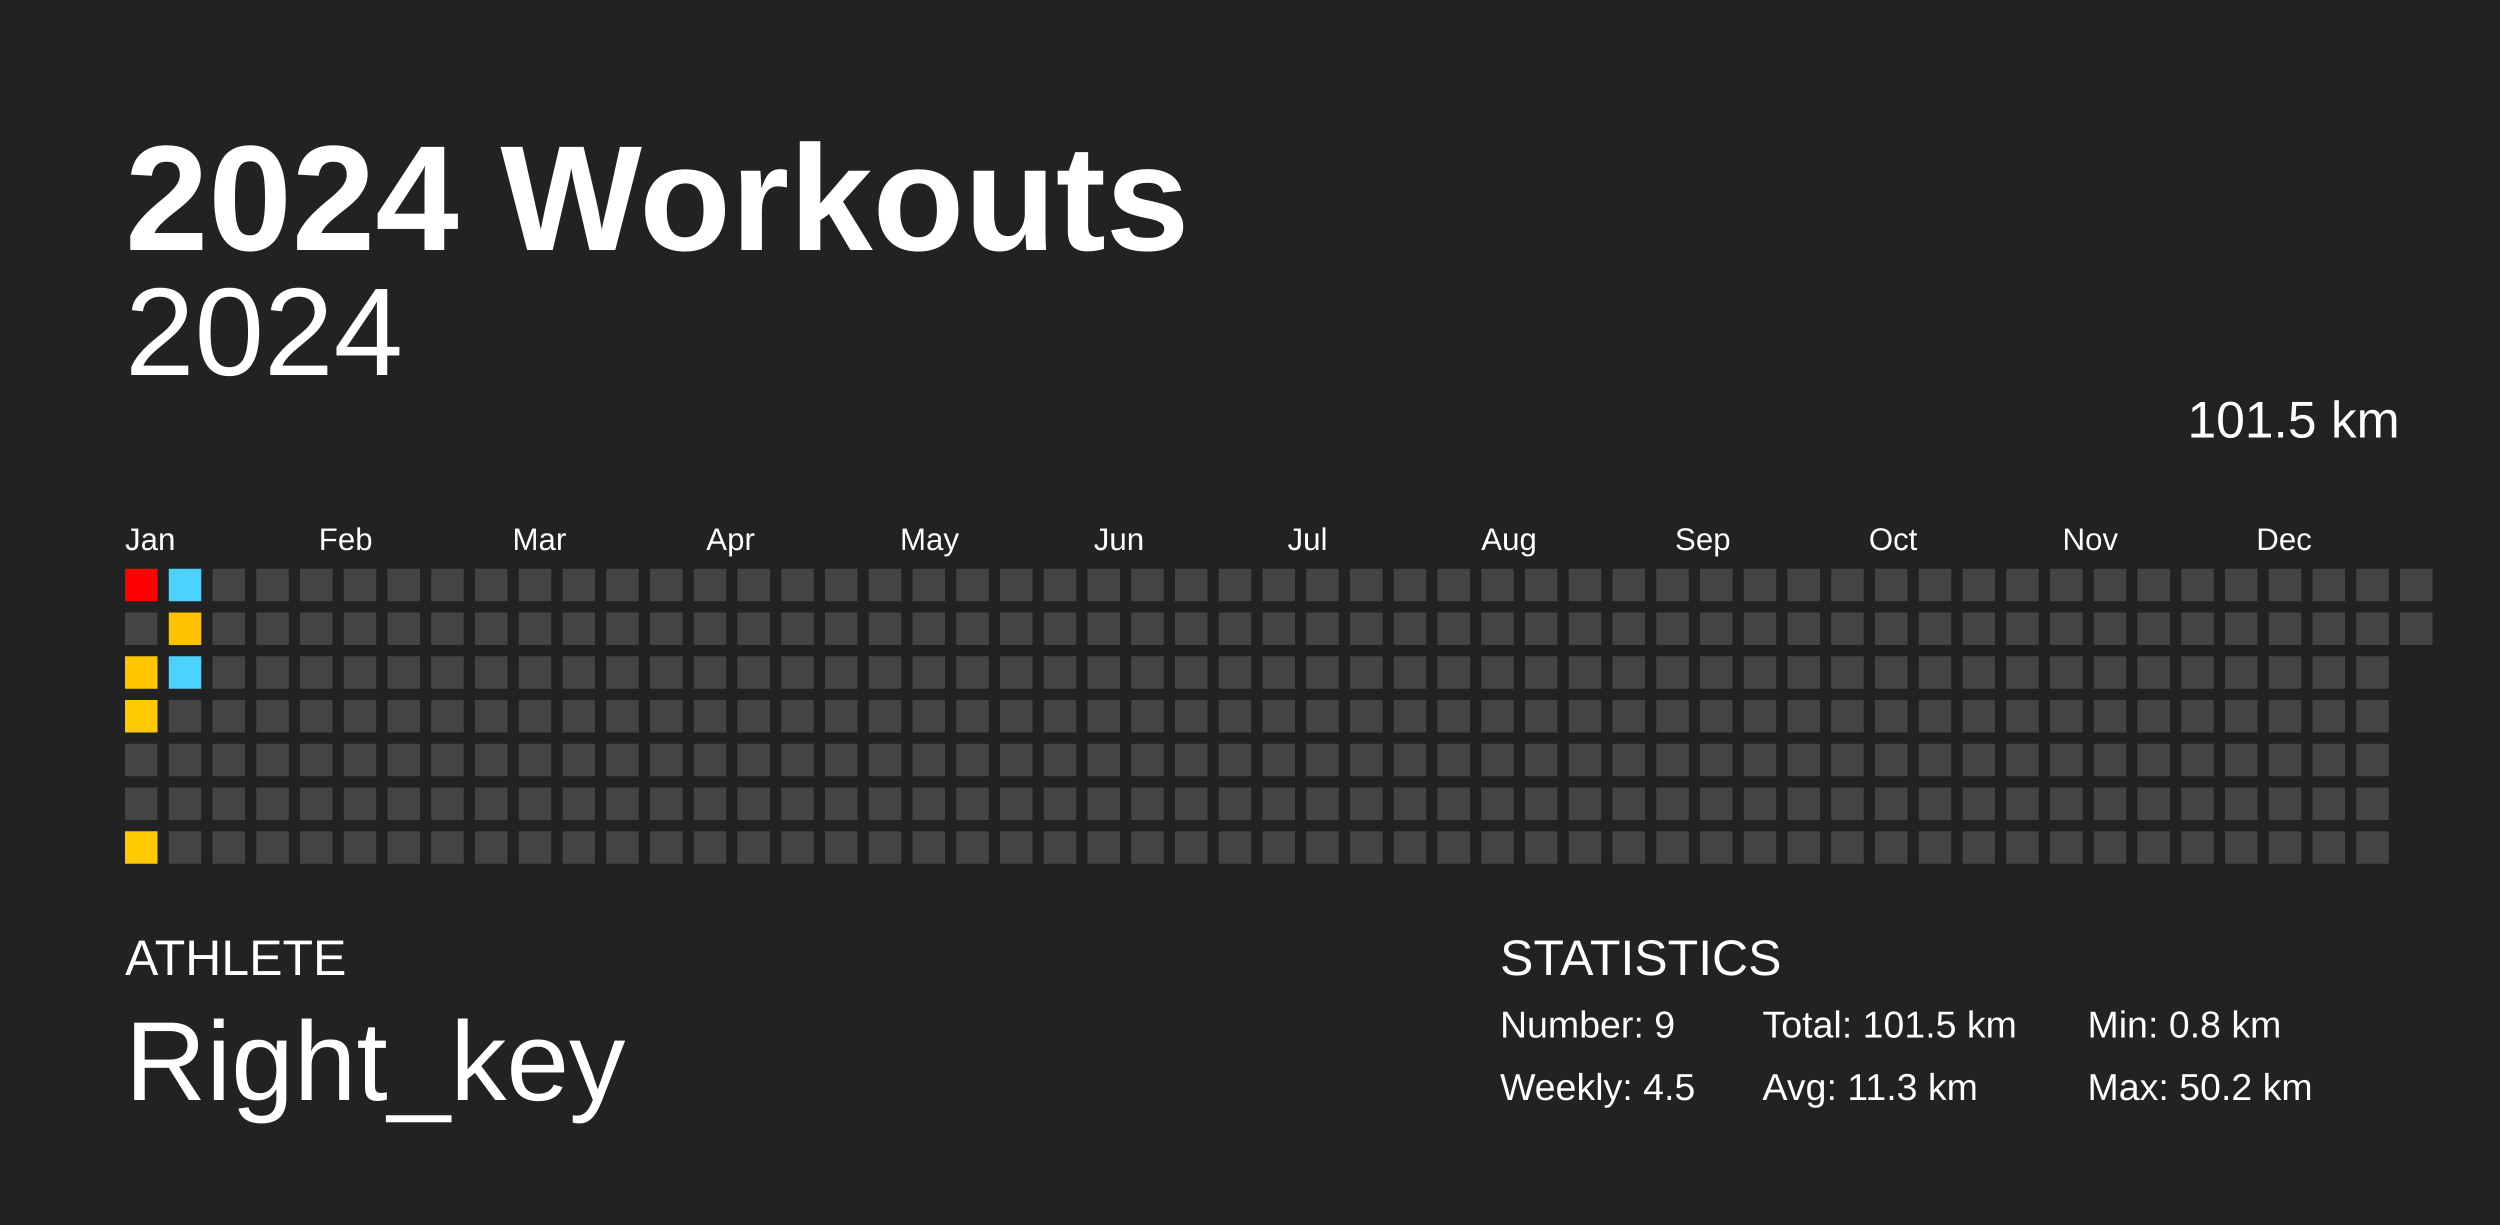
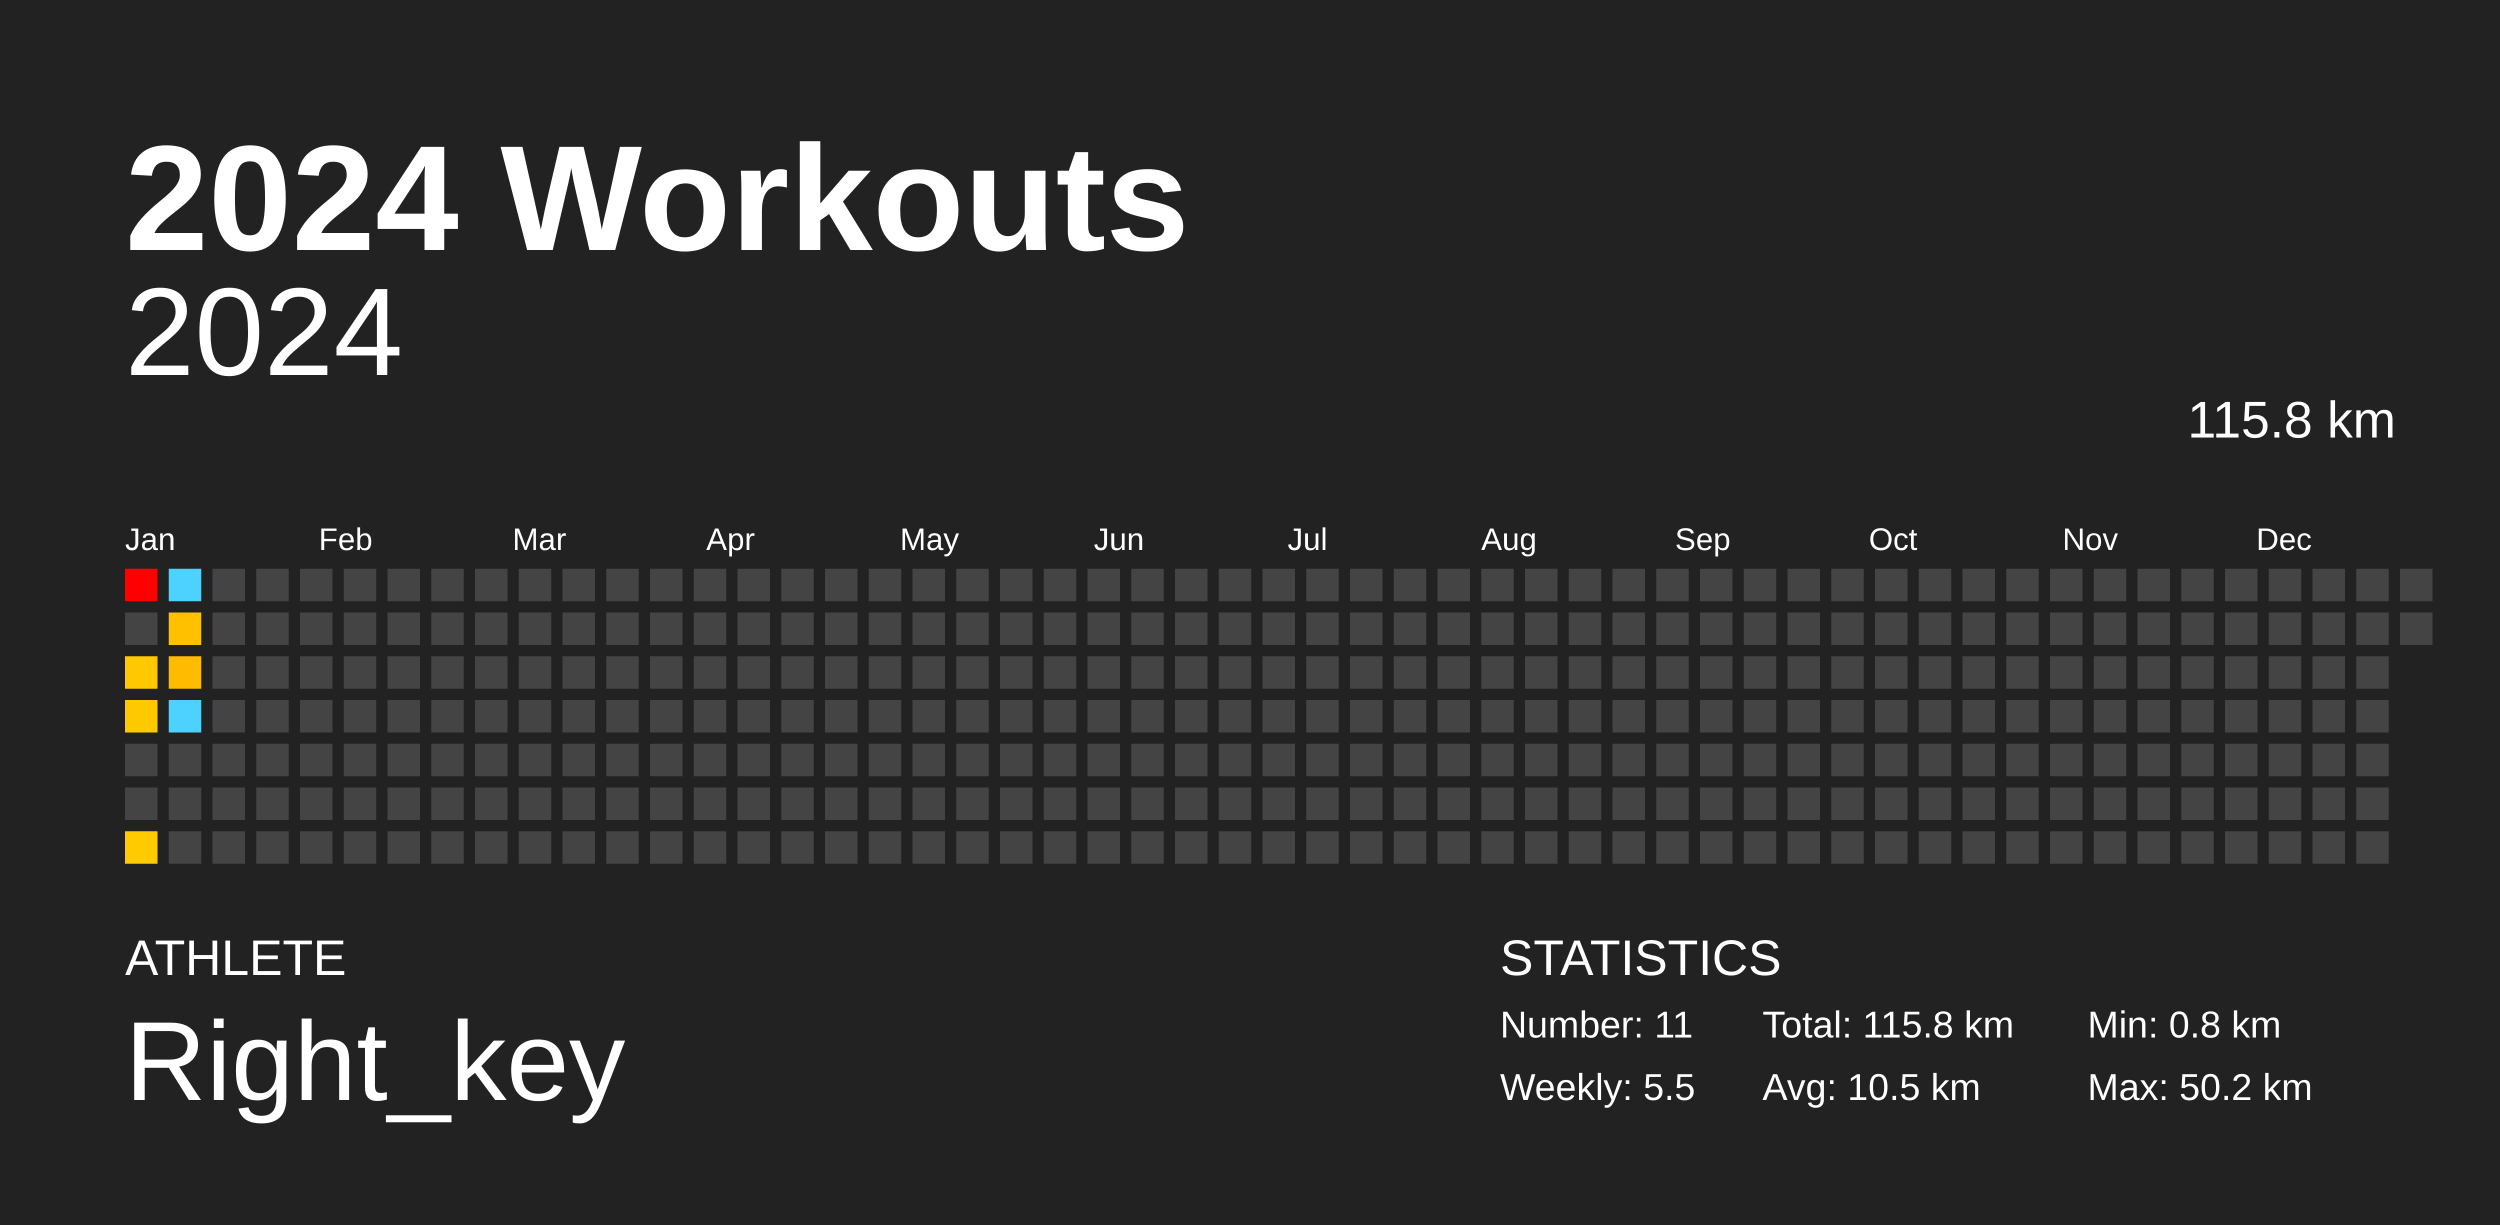
<svg xmlns="http://www.w3.org/2000/svg" baseProfile="full" height="98mm" version="1.1" viewBox="0,0,200,98" width="200mm">
  <defs />
  <rect fill="#222222" height="98" width="200" x="0" y="0" />
  <text fill="#FFFFFF" style="font-size:12px; font-family:Arial; font-weight:bold;" x="10" y="20">2024 Workouts</text>
  <text fill="#FFFFFF" style="font-size:4px; font-family:Arial" x="10" y="78">ATHLETE</text>
  <text fill="#FFFFFF" style="font-size:9px; font-family:Arial" x="10" y="88">Right_key</text>
  <text fill="#FFFFFF" style="font-size:4px; font-family:Arial" x="120" y="78">STATISTICS</text>
-   <text fill="#FFFFFF" style="font-size:3px; font-family:Arial" x="120" y="83">Number: 9</text>
-   <text fill="#FFFFFF" style="font-size:3px; font-family:Arial" x="120" y="88">Weekly: 4.5</text>
-   <text fill="#FFFFFF" style="font-size:3px; font-family:Arial" x="141" y="83">Total: 101.5 km</text>
-   <text fill="#FFFFFF" style="font-size:3px; font-family:Arial" x="141" y="88">Avg: 11.3 km</text>
+   <text fill="#FFFFFF" style="font-size:3px; font-family:Arial" x="120" y="83">Number: 11</text>
+   <text fill="#FFFFFF" style="font-size:3px; font-family:Arial" x="120" y="88">Weekly: 5.5</text>
+   <text fill="#FFFFFF" style="font-size:3px; font-family:Arial" x="141" y="83">Total: 115.8 km</text>
+   <text fill="#FFFFFF" style="font-size:3px; font-family:Arial" x="141" y="88">Avg: 10.5 km</text>
  <text fill="#FFFFFF" style="font-size:3px; font-family:Arial" x="167" y="83">Min: 0.8 km</text>
  <text fill="#FFFFFF" style="font-size:3px; font-family:Arial" x="167" y="88">Max: 50.2 km</text>
  <text alignment-baseline="hanging" fill="#FFFFFF" style="font-size:10.0px; font-family:Arial;" x="10" y="30">2024</text>
-   <text alignment-baseline="hanging" fill="#FFFFFF" style="font-size:4.125px; font-family:Arial;" x="175" y="35">101.5 km</text>
+   <text alignment-baseline="hanging" fill="#FFFFFF" style="font-size:4.125px; font-family:Arial;" x="175" y="35">115.8 km</text>
  <text fill="#FFFFFF" style="font-size:2.5px; font-family:Arial" x="10.0" y="44">Jan</text>
  <text fill="#FFFFFF" style="font-size:2.5px; font-family:Arial" x="25.5" y="44">Feb</text>
  <text fill="#FFFFFF" style="font-size:2.5px; font-family:Arial" x="41.0" y="44">Mar</text>
  <text fill="#FFFFFF" style="font-size:2.5px; font-family:Arial" x="56.5" y="44">Apr</text>
  <text fill="#FFFFFF" style="font-size:2.5px; font-family:Arial" x="72.0" y="44">May</text>
  <text fill="#FFFFFF" style="font-size:2.5px; font-family:Arial" x="87.5" y="44">Jun</text>
  <text fill="#FFFFFF" style="font-size:2.5px; font-family:Arial" x="103.0" y="44">Jul</text>
  <text fill="#FFFFFF" style="font-size:2.5px; font-family:Arial" x="118.5" y="44">Aug</text>
  <text fill="#FFFFFF" style="font-size:2.5px; font-family:Arial" x="134.0" y="44">Sep</text>
  <text fill="#FFFFFF" style="font-size:2.5px; font-family:Arial" x="149.5" y="44">Oct</text>
  <text fill="#FFFFFF" style="font-size:2.5px; font-family:Arial" x="165.0" y="44">Nov</text>
  <text fill="#FFFFFF" style="font-size:2.5px; font-family:Arial" x="180.5" y="44">Dec</text>
  <rect fill="red" height="2.6" width="2.6" x="10.0" y="45.5" />
  <rect fill="#444444" height="2.6" width="2.6" x="10.0" y="49.0" />
-   <rect fill="#ffc700" height="2.6" width="2.6" x="10.0" y="52.5" />
+   <rect fill="#ffc800" height="2.6" width="2.6" x="10.0" y="52.5" />
  <rect fill="#ffc900" height="2.6" width="2.6" x="10.0" y="56.0" />
  <rect fill="#444444" height="2.6" width="2.6" x="10.0" y="59.5" />
  <rect fill="#444444" height="2.6" width="2.6" x="10.0" y="63.0" />
  <rect fill="#ffca00" height="2.6" width="2.6" x="10.0" y="66.5" />
  <rect fill="#4dd2ff" height="2.6" width="2.6" x="13.5" y="45.5" />
  <rect fill="#ffc000" height="2.6" width="2.6" x="13.5" y="49.0" />
-   <rect fill="#4dd2ff" height="2.6" width="2.6" x="13.5" y="52.5" />
-   <rect fill="#444444" height="2.6" width="2.6" x="13.5" y="56.0" />
+   <rect fill="#ffbb00" height="2.6" width="2.6" x="13.5" y="52.5" />
+   <rect fill="#4dd2ff" height="2.6" width="2.6" x="13.5" y="56.0" />
  <rect fill="#444444" height="2.6" width="2.6" x="13.5" y="59.5" />
  <rect fill="#444444" height="2.6" width="2.6" x="13.5" y="63.0" />
  <rect fill="#444444" height="2.6" width="2.6" x="13.5" y="66.5" />
  <rect fill="#444444" height="2.6" width="2.6" x="17.0" y="45.5" />
  <rect fill="#444444" height="2.6" width="2.6" x="17.0" y="49.0" />
  <rect fill="#444444" height="2.6" width="2.6" x="17.0" y="52.5" />
  <rect fill="#444444" height="2.6" width="2.6" x="17.0" y="56.0" />
  <rect fill="#444444" height="2.6" width="2.6" x="17.0" y="59.5" />
  <rect fill="#444444" height="2.6" width="2.6" x="17.0" y="63.0" />
  <rect fill="#444444" height="2.6" width="2.6" x="17.0" y="66.5" />
  <rect fill="#444444" height="2.6" width="2.6" x="20.5" y="45.5" />
  <rect fill="#444444" height="2.6" width="2.6" x="20.5" y="49.0" />
  <rect fill="#444444" height="2.6" width="2.6" x="20.5" y="52.5" />
  <rect fill="#444444" height="2.6" width="2.6" x="20.5" y="56.0" />
  <rect fill="#444444" height="2.6" width="2.6" x="20.5" y="59.5" />
  <rect fill="#444444" height="2.6" width="2.6" x="20.5" y="63.0" />
  <rect fill="#444444" height="2.6" width="2.6" x="20.5" y="66.5" />
  <rect fill="#444444" height="2.6" width="2.6" x="24.0" y="45.5" />
  <rect fill="#444444" height="2.6" width="2.6" x="24.0" y="49.0" />
  <rect fill="#444444" height="2.6" width="2.6" x="24.0" y="52.5" />
  <rect fill="#444444" height="2.6" width="2.6" x="24.0" y="56.0" />
  <rect fill="#444444" height="2.6" width="2.6" x="24.0" y="59.5" />
  <rect fill="#444444" height="2.6" width="2.6" x="24.0" y="63.0" />
  <rect fill="#444444" height="2.6" width="2.6" x="24.0" y="66.5" />
  <rect fill="#444444" height="2.6" width="2.6" x="27.5" y="45.5" />
  <rect fill="#444444" height="2.6" width="2.6" x="27.5" y="49.0" />
  <rect fill="#444444" height="2.6" width="2.6" x="27.5" y="52.5" />
  <rect fill="#444444" height="2.6" width="2.6" x="27.5" y="56.0" />
  <rect fill="#444444" height="2.6" width="2.6" x="27.5" y="59.5" />
  <rect fill="#444444" height="2.6" width="2.6" x="27.5" y="63.0" />
  <rect fill="#444444" height="2.6" width="2.6" x="27.5" y="66.5" />
  <rect fill="#444444" height="2.6" width="2.6" x="31.0" y="45.5" />
  <rect fill="#444444" height="2.6" width="2.6" x="31.0" y="49.0" />
  <rect fill="#444444" height="2.6" width="2.6" x="31.0" y="52.5" />
  <rect fill="#444444" height="2.6" width="2.6" x="31.0" y="56.0" />
  <rect fill="#444444" height="2.6" width="2.6" x="31.0" y="59.5" />
  <rect fill="#444444" height="2.6" width="2.6" x="31.0" y="63.0" />
  <rect fill="#444444" height="2.6" width="2.6" x="31.0" y="66.5" />
  <rect fill="#444444" height="2.6" width="2.6" x="34.5" y="45.5" />
  <rect fill="#444444" height="2.6" width="2.6" x="34.5" y="49.0" />
  <rect fill="#444444" height="2.6" width="2.6" x="34.5" y="52.5" />
  <rect fill="#444444" height="2.6" width="2.6" x="34.5" y="56.0" />
  <rect fill="#444444" height="2.6" width="2.6" x="34.5" y="59.5" />
  <rect fill="#444444" height="2.6" width="2.6" x="34.5" y="63.0" />
  <rect fill="#444444" height="2.6" width="2.6" x="34.5" y="66.5" />
  <rect fill="#444444" height="2.6" width="2.6" x="38.0" y="45.5" />
  <rect fill="#444444" height="2.6" width="2.6" x="38.0" y="49.0" />
  <rect fill="#444444" height="2.6" width="2.6" x="38.0" y="52.5" />
  <rect fill="#444444" height="2.6" width="2.6" x="38.0" y="56.0" />
  <rect fill="#444444" height="2.6" width="2.6" x="38.0" y="59.5" />
  <rect fill="#444444" height="2.6" width="2.6" x="38.0" y="63.0" />
  <rect fill="#444444" height="2.6" width="2.6" x="38.0" y="66.5" />
  <rect fill="#444444" height="2.6" width="2.6" x="41.5" y="45.5" />
  <rect fill="#444444" height="2.6" width="2.6" x="41.5" y="49.0" />
  <rect fill="#444444" height="2.6" width="2.6" x="41.5" y="52.5" />
  <rect fill="#444444" height="2.6" width="2.6" x="41.5" y="56.0" />
  <rect fill="#444444" height="2.6" width="2.6" x="41.5" y="59.5" />
  <rect fill="#444444" height="2.6" width="2.6" x="41.5" y="63.0" />
  <rect fill="#444444" height="2.6" width="2.6" x="41.5" y="66.5" />
  <rect fill="#444444" height="2.6" width="2.6" x="45.0" y="45.5" />
  <rect fill="#444444" height="2.6" width="2.6" x="45.0" y="49.0" />
  <rect fill="#444444" height="2.6" width="2.6" x="45.0" y="52.5" />
  <rect fill="#444444" height="2.6" width="2.6" x="45.0" y="56.0" />
  <rect fill="#444444" height="2.6" width="2.6" x="45.0" y="59.5" />
  <rect fill="#444444" height="2.6" width="2.6" x="45.0" y="63.0" />
  <rect fill="#444444" height="2.6" width="2.6" x="45.0" y="66.5" />
  <rect fill="#444444" height="2.6" width="2.6" x="48.5" y="45.5" />
  <rect fill="#444444" height="2.6" width="2.6" x="48.5" y="49.0" />
  <rect fill="#444444" height="2.6" width="2.6" x="48.5" y="52.5" />
  <rect fill="#444444" height="2.6" width="2.6" x="48.5" y="56.0" />
  <rect fill="#444444" height="2.6" width="2.6" x="48.5" y="59.5" />
  <rect fill="#444444" height="2.6" width="2.6" x="48.5" y="63.0" />
  <rect fill="#444444" height="2.6" width="2.6" x="48.5" y="66.5" />
  <rect fill="#444444" height="2.6" width="2.6" x="52.0" y="45.5" />
  <rect fill="#444444" height="2.6" width="2.6" x="52.0" y="49.0" />
  <rect fill="#444444" height="2.6" width="2.6" x="52.0" y="52.5" />
  <rect fill="#444444" height="2.6" width="2.6" x="52.0" y="56.0" />
  <rect fill="#444444" height="2.6" width="2.6" x="52.0" y="59.5" />
  <rect fill="#444444" height="2.6" width="2.6" x="52.0" y="63.0" />
  <rect fill="#444444" height="2.6" width="2.6" x="52.0" y="66.5" />
  <rect fill="#444444" height="2.6" width="2.6" x="55.5" y="45.5" />
  <rect fill="#444444" height="2.6" width="2.6" x="55.5" y="49.0" />
  <rect fill="#444444" height="2.6" width="2.6" x="55.5" y="52.5" />
  <rect fill="#444444" height="2.6" width="2.6" x="55.5" y="56.0" />
  <rect fill="#444444" height="2.6" width="2.6" x="55.5" y="59.5" />
  <rect fill="#444444" height="2.6" width="2.6" x="55.5" y="63.0" />
  <rect fill="#444444" height="2.6" width="2.6" x="55.5" y="66.5" />
  <rect fill="#444444" height="2.6" width="2.6" x="59.0" y="45.5" />
  <rect fill="#444444" height="2.6" width="2.6" x="59.0" y="49.0" />
  <rect fill="#444444" height="2.6" width="2.6" x="59.0" y="52.5" />
  <rect fill="#444444" height="2.6" width="2.6" x="59.0" y="56.0" />
  <rect fill="#444444" height="2.6" width="2.6" x="59.0" y="59.5" />
  <rect fill="#444444" height="2.6" width="2.6" x="59.0" y="63.0" />
  <rect fill="#444444" height="2.6" width="2.6" x="59.0" y="66.5" />
  <rect fill="#444444" height="2.6" width="2.6" x="62.5" y="45.5" />
  <rect fill="#444444" height="2.6" width="2.6" x="62.5" y="49.0" />
  <rect fill="#444444" height="2.6" width="2.6" x="62.5" y="52.5" />
  <rect fill="#444444" height="2.6" width="2.6" x="62.5" y="56.0" />
  <rect fill="#444444" height="2.6" width="2.6" x="62.5" y="59.5" />
  <rect fill="#444444" height="2.6" width="2.6" x="62.5" y="63.0" />
  <rect fill="#444444" height="2.6" width="2.6" x="62.5" y="66.5" />
  <rect fill="#444444" height="2.6" width="2.6" x="66.0" y="45.5" />
  <rect fill="#444444" height="2.6" width="2.6" x="66.0" y="49.0" />
  <rect fill="#444444" height="2.6" width="2.6" x="66.0" y="52.5" />
  <rect fill="#444444" height="2.6" width="2.6" x="66.0" y="56.0" />
  <rect fill="#444444" height="2.6" width="2.6" x="66.0" y="59.5" />
  <rect fill="#444444" height="2.6" width="2.6" x="66.0" y="63.0" />
  <rect fill="#444444" height="2.6" width="2.6" x="66.0" y="66.5" />
  <rect fill="#444444" height="2.6" width="2.6" x="69.5" y="45.5" />
  <rect fill="#444444" height="2.6" width="2.6" x="69.5" y="49.0" />
  <rect fill="#444444" height="2.6" width="2.6" x="69.5" y="52.5" />
  <rect fill="#444444" height="2.6" width="2.6" x="69.5" y="56.0" />
  <rect fill="#444444" height="2.6" width="2.6" x="69.5" y="59.5" />
  <rect fill="#444444" height="2.6" width="2.6" x="69.5" y="63.0" />
  <rect fill="#444444" height="2.6" width="2.6" x="69.5" y="66.5" />
  <rect fill="#444444" height="2.6" width="2.6" x="73.0" y="45.5" />
  <rect fill="#444444" height="2.6" width="2.6" x="73.0" y="49.0" />
  <rect fill="#444444" height="2.6" width="2.6" x="73.0" y="52.5" />
  <rect fill="#444444" height="2.6" width="2.6" x="73.0" y="56.0" />
  <rect fill="#444444" height="2.6" width="2.6" x="73.0" y="59.5" />
  <rect fill="#444444" height="2.6" width="2.6" x="73.0" y="63.0" />
  <rect fill="#444444" height="2.6" width="2.6" x="73.0" y="66.5" />
  <rect fill="#444444" height="2.6" width="2.6" x="76.5" y="45.5" />
  <rect fill="#444444" height="2.6" width="2.6" x="76.5" y="49.0" />
  <rect fill="#444444" height="2.6" width="2.6" x="76.5" y="52.5" />
  <rect fill="#444444" height="2.6" width="2.6" x="76.5" y="56.0" />
  <rect fill="#444444" height="2.6" width="2.6" x="76.5" y="59.5" />
  <rect fill="#444444" height="2.6" width="2.6" x="76.5" y="63.0" />
  <rect fill="#444444" height="2.6" width="2.6" x="76.5" y="66.5" />
  <rect fill="#444444" height="2.6" width="2.6" x="80.0" y="45.5" />
  <rect fill="#444444" height="2.6" width="2.6" x="80.0" y="49.0" />
  <rect fill="#444444" height="2.6" width="2.6" x="80.0" y="52.5" />
  <rect fill="#444444" height="2.6" width="2.6" x="80.0" y="56.0" />
  <rect fill="#444444" height="2.6" width="2.6" x="80.0" y="59.5" />
  <rect fill="#444444" height="2.6" width="2.6" x="80.0" y="63.0" />
  <rect fill="#444444" height="2.6" width="2.6" x="80.0" y="66.5" />
  <rect fill="#444444" height="2.6" width="2.6" x="83.5" y="45.5" />
  <rect fill="#444444" height="2.6" width="2.6" x="83.5" y="49.0" />
  <rect fill="#444444" height="2.6" width="2.6" x="83.5" y="52.5" />
  <rect fill="#444444" height="2.6" width="2.6" x="83.5" y="56.0" />
  <rect fill="#444444" height="2.6" width="2.6" x="83.5" y="59.5" />
  <rect fill="#444444" height="2.6" width="2.6" x="83.5" y="63.0" />
  <rect fill="#444444" height="2.6" width="2.6" x="83.5" y="66.5" />
  <rect fill="#444444" height="2.6" width="2.6" x="87.0" y="45.5" />
  <rect fill="#444444" height="2.6" width="2.6" x="87.0" y="49.0" />
  <rect fill="#444444" height="2.6" width="2.6" x="87.0" y="52.5" />
  <rect fill="#444444" height="2.6" width="2.6" x="87.0" y="56.0" />
  <rect fill="#444444" height="2.6" width="2.6" x="87.0" y="59.5" />
  <rect fill="#444444" height="2.6" width="2.6" x="87.0" y="63.0" />
  <rect fill="#444444" height="2.6" width="2.6" x="87.0" y="66.5" />
  <rect fill="#444444" height="2.6" width="2.6" x="90.5" y="45.5" />
  <rect fill="#444444" height="2.6" width="2.6" x="90.5" y="49.0" />
  <rect fill="#444444" height="2.6" width="2.6" x="90.5" y="52.5" />
  <rect fill="#444444" height="2.6" width="2.6" x="90.5" y="56.0" />
  <rect fill="#444444" height="2.6" width="2.6" x="90.5" y="59.5" />
  <rect fill="#444444" height="2.6" width="2.6" x="90.5" y="63.0" />
  <rect fill="#444444" height="2.6" width="2.6" x="90.5" y="66.5" />
  <rect fill="#444444" height="2.6" width="2.6" x="94.0" y="45.5" />
  <rect fill="#444444" height="2.6" width="2.6" x="94.0" y="49.0" />
  <rect fill="#444444" height="2.6" width="2.6" x="94.0" y="52.5" />
  <rect fill="#444444" height="2.6" width="2.6" x="94.0" y="56.0" />
  <rect fill="#444444" height="2.6" width="2.6" x="94.0" y="59.5" />
  <rect fill="#444444" height="2.6" width="2.6" x="94.0" y="63.0" />
  <rect fill="#444444" height="2.6" width="2.6" x="94.0" y="66.5" />
  <rect fill="#444444" height="2.6" width="2.6" x="97.5" y="45.5" />
  <rect fill="#444444" height="2.6" width="2.6" x="97.5" y="49.0" />
  <rect fill="#444444" height="2.6" width="2.6" x="97.5" y="52.5" />
  <rect fill="#444444" height="2.6" width="2.6" x="97.5" y="56.0" />
  <rect fill="#444444" height="2.6" width="2.6" x="97.5" y="59.5" />
  <rect fill="#444444" height="2.6" width="2.6" x="97.5" y="63.0" />
  <rect fill="#444444" height="2.6" width="2.6" x="97.5" y="66.5" />
  <rect fill="#444444" height="2.6" width="2.6" x="101.0" y="45.5" />
  <rect fill="#444444" height="2.6" width="2.6" x="101.0" y="49.0" />
  <rect fill="#444444" height="2.6" width="2.6" x="101.0" y="52.5" />
  <rect fill="#444444" height="2.6" width="2.6" x="101.0" y="56.0" />
  <rect fill="#444444" height="2.6" width="2.6" x="101.0" y="59.5" />
  <rect fill="#444444" height="2.6" width="2.6" x="101.0" y="63.0" />
  <rect fill="#444444" height="2.6" width="2.6" x="101.0" y="66.5" />
  <rect fill="#444444" height="2.6" width="2.6" x="104.5" y="45.5" />
  <rect fill="#444444" height="2.6" width="2.6" x="104.5" y="49.0" />
  <rect fill="#444444" height="2.6" width="2.6" x="104.5" y="52.5" />
  <rect fill="#444444" height="2.6" width="2.6" x="104.5" y="56.0" />
  <rect fill="#444444" height="2.6" width="2.6" x="104.5" y="59.5" />
  <rect fill="#444444" height="2.6" width="2.6" x="104.5" y="63.0" />
  <rect fill="#444444" height="2.6" width="2.6" x="104.5" y="66.5" />
  <rect fill="#444444" height="2.6" width="2.6" x="108.0" y="45.5" />
  <rect fill="#444444" height="2.6" width="2.6" x="108.0" y="49.0" />
  <rect fill="#444444" height="2.6" width="2.6" x="108.0" y="52.5" />
  <rect fill="#444444" height="2.6" width="2.6" x="108.0" y="56.0" />
  <rect fill="#444444" height="2.6" width="2.6" x="108.0" y="59.5" />
  <rect fill="#444444" height="2.6" width="2.6" x="108.0" y="63.0" />
  <rect fill="#444444" height="2.6" width="2.6" x="108.0" y="66.5" />
  <rect fill="#444444" height="2.6" width="2.6" x="111.5" y="45.5" />
  <rect fill="#444444" height="2.6" width="2.6" x="111.5" y="49.0" />
  <rect fill="#444444" height="2.6" width="2.6" x="111.5" y="52.5" />
  <rect fill="#444444" height="2.6" width="2.6" x="111.5" y="56.0" />
  <rect fill="#444444" height="2.6" width="2.6" x="111.5" y="59.5" />
  <rect fill="#444444" height="2.6" width="2.6" x="111.5" y="63.0" />
  <rect fill="#444444" height="2.6" width="2.6" x="111.5" y="66.5" />
  <rect fill="#444444" height="2.6" width="2.6" x="115.0" y="45.5" />
  <rect fill="#444444" height="2.6" width="2.6" x="115.0" y="49.0" />
  <rect fill="#444444" height="2.6" width="2.6" x="115.0" y="52.5" />
  <rect fill="#444444" height="2.6" width="2.6" x="115.0" y="56.0" />
  <rect fill="#444444" height="2.6" width="2.6" x="115.0" y="59.5" />
  <rect fill="#444444" height="2.6" width="2.6" x="115.0" y="63.0" />
  <rect fill="#444444" height="2.6" width="2.6" x="115.0" y="66.5" />
  <rect fill="#444444" height="2.6" width="2.6" x="118.5" y="45.5" />
  <rect fill="#444444" height="2.6" width="2.6" x="118.5" y="49.0" />
  <rect fill="#444444" height="2.6" width="2.6" x="118.5" y="52.5" />
  <rect fill="#444444" height="2.6" width="2.6" x="118.5" y="56.0" />
  <rect fill="#444444" height="2.6" width="2.6" x="118.5" y="59.5" />
  <rect fill="#444444" height="2.6" width="2.6" x="118.5" y="63.0" />
  <rect fill="#444444" height="2.6" width="2.6" x="118.5" y="66.5" />
  <rect fill="#444444" height="2.6" width="2.6" x="122.0" y="45.5" />
  <rect fill="#444444" height="2.6" width="2.6" x="122.0" y="49.0" />
  <rect fill="#444444" height="2.6" width="2.6" x="122.0" y="52.5" />
  <rect fill="#444444" height="2.6" width="2.6" x="122.0" y="56.0" />
  <rect fill="#444444" height="2.6" width="2.6" x="122.0" y="59.5" />
  <rect fill="#444444" height="2.6" width="2.6" x="122.0" y="63.0" />
  <rect fill="#444444" height="2.6" width="2.6" x="122.0" y="66.5" />
  <rect fill="#444444" height="2.6" width="2.6" x="125.5" y="45.5" />
  <rect fill="#444444" height="2.6" width="2.6" x="125.5" y="49.0" />
  <rect fill="#444444" height="2.6" width="2.6" x="125.5" y="52.5" />
  <rect fill="#444444" height="2.6" width="2.6" x="125.5" y="56.0" />
  <rect fill="#444444" height="2.6" width="2.6" x="125.5" y="59.5" />
  <rect fill="#444444" height="2.6" width="2.6" x="125.5" y="63.0" />
  <rect fill="#444444" height="2.6" width="2.6" x="125.5" y="66.5" />
  <rect fill="#444444" height="2.6" width="2.6" x="129.0" y="45.5" />
  <rect fill="#444444" height="2.6" width="2.6" x="129.0" y="49.0" />
  <rect fill="#444444" height="2.6" width="2.6" x="129.0" y="52.5" />
  <rect fill="#444444" height="2.6" width="2.6" x="129.0" y="56.0" />
  <rect fill="#444444" height="2.6" width="2.6" x="129.0" y="59.5" />
  <rect fill="#444444" height="2.6" width="2.6" x="129.0" y="63.0" />
  <rect fill="#444444" height="2.6" width="2.6" x="129.0" y="66.5" />
  <rect fill="#444444" height="2.6" width="2.6" x="132.5" y="45.5" />
  <rect fill="#444444" height="2.6" width="2.6" x="132.5" y="49.0" />
  <rect fill="#444444" height="2.6" width="2.6" x="132.5" y="52.5" />
  <rect fill="#444444" height="2.6" width="2.6" x="132.5" y="56.0" />
  <rect fill="#444444" height="2.6" width="2.6" x="132.5" y="59.5" />
  <rect fill="#444444" height="2.6" width="2.6" x="132.5" y="63.0" />
  <rect fill="#444444" height="2.6" width="2.6" x="132.5" y="66.5" />
  <rect fill="#444444" height="2.6" width="2.6" x="136.0" y="45.5" />
  <rect fill="#444444" height="2.6" width="2.6" x="136.0" y="49.0" />
  <rect fill="#444444" height="2.6" width="2.6" x="136.0" y="52.5" />
  <rect fill="#444444" height="2.6" width="2.6" x="136.0" y="56.0" />
  <rect fill="#444444" height="2.6" width="2.6" x="136.0" y="59.5" />
  <rect fill="#444444" height="2.6" width="2.6" x="136.0" y="63.0" />
  <rect fill="#444444" height="2.6" width="2.6" x="136.0" y="66.5" />
  <rect fill="#444444" height="2.6" width="2.6" x="139.5" y="45.5" />
  <rect fill="#444444" height="2.6" width="2.6" x="139.5" y="49.0" />
  <rect fill="#444444" height="2.6" width="2.6" x="139.5" y="52.5" />
  <rect fill="#444444" height="2.6" width="2.6" x="139.5" y="56.0" />
  <rect fill="#444444" height="2.6" width="2.6" x="139.5" y="59.5" />
  <rect fill="#444444" height="2.6" width="2.6" x="139.5" y="63.0" />
  <rect fill="#444444" height="2.6" width="2.6" x="139.5" y="66.5" />
  <rect fill="#444444" height="2.6" width="2.6" x="143.0" y="45.5" />
  <rect fill="#444444" height="2.6" width="2.6" x="143.0" y="49.0" />
  <rect fill="#444444" height="2.6" width="2.6" x="143.0" y="52.5" />
  <rect fill="#444444" height="2.6" width="2.6" x="143.0" y="56.0" />
  <rect fill="#444444" height="2.6" width="2.6" x="143.0" y="59.5" />
  <rect fill="#444444" height="2.6" width="2.6" x="143.0" y="63.0" />
  <rect fill="#444444" height="2.6" width="2.6" x="143.0" y="66.5" />
  <rect fill="#444444" height="2.6" width="2.6" x="146.5" y="45.5" />
  <rect fill="#444444" height="2.6" width="2.6" x="146.5" y="49.0" />
  <rect fill="#444444" height="2.6" width="2.6" x="146.5" y="52.5" />
  <rect fill="#444444" height="2.6" width="2.6" x="146.5" y="56.0" />
  <rect fill="#444444" height="2.6" width="2.6" x="146.5" y="59.5" />
  <rect fill="#444444" height="2.6" width="2.6" x="146.5" y="63.0" />
  <rect fill="#444444" height="2.6" width="2.6" x="146.5" y="66.5" />
  <rect fill="#444444" height="2.6" width="2.6" x="150.0" y="45.5" />
  <rect fill="#444444" height="2.6" width="2.6" x="150.0" y="49.0" />
  <rect fill="#444444" height="2.6" width="2.6" x="150.0" y="52.5" />
  <rect fill="#444444" height="2.6" width="2.6" x="150.0" y="56.0" />
  <rect fill="#444444" height="2.6" width="2.6" x="150.0" y="59.5" />
  <rect fill="#444444" height="2.6" width="2.6" x="150.0" y="63.0" />
  <rect fill="#444444" height="2.6" width="2.6" x="150.0" y="66.5" />
  <rect fill="#444444" height="2.6" width="2.6" x="153.5" y="45.5" />
  <rect fill="#444444" height="2.6" width="2.6" x="153.5" y="49.0" />
  <rect fill="#444444" height="2.6" width="2.6" x="153.5" y="52.5" />
  <rect fill="#444444" height="2.6" width="2.6" x="153.5" y="56.0" />
  <rect fill="#444444" height="2.6" width="2.6" x="153.5" y="59.5" />
  <rect fill="#444444" height="2.6" width="2.6" x="153.5" y="63.0" />
  <rect fill="#444444" height="2.6" width="2.6" x="153.5" y="66.5" />
  <rect fill="#444444" height="2.6" width="2.6" x="157.0" y="45.5" />
  <rect fill="#444444" height="2.6" width="2.6" x="157.0" y="49.0" />
  <rect fill="#444444" height="2.6" width="2.6" x="157.0" y="52.5" />
  <rect fill="#444444" height="2.6" width="2.6" x="157.0" y="56.0" />
  <rect fill="#444444" height="2.6" width="2.6" x="157.0" y="59.5" />
  <rect fill="#444444" height="2.6" width="2.6" x="157.0" y="63.0" />
  <rect fill="#444444" height="2.6" width="2.6" x="157.0" y="66.5" />
  <rect fill="#444444" height="2.6" width="2.6" x="160.5" y="45.5" />
  <rect fill="#444444" height="2.6" width="2.6" x="160.5" y="49.0" />
  <rect fill="#444444" height="2.6" width="2.6" x="160.5" y="52.5" />
  <rect fill="#444444" height="2.6" width="2.6" x="160.5" y="56.0" />
  <rect fill="#444444" height="2.6" width="2.6" x="160.5" y="59.5" />
  <rect fill="#444444" height="2.6" width="2.6" x="160.5" y="63.0" />
  <rect fill="#444444" height="2.6" width="2.6" x="160.5" y="66.5" />
  <rect fill="#444444" height="2.6" width="2.6" x="164.0" y="45.5" />
  <rect fill="#444444" height="2.6" width="2.6" x="164.0" y="49.0" />
  <rect fill="#444444" height="2.6" width="2.6" x="164.0" y="52.5" />
  <rect fill="#444444" height="2.6" width="2.6" x="164.0" y="56.0" />
  <rect fill="#444444" height="2.6" width="2.6" x="164.0" y="59.5" />
  <rect fill="#444444" height="2.6" width="2.6" x="164.0" y="63.0" />
  <rect fill="#444444" height="2.6" width="2.6" x="164.0" y="66.5" />
  <rect fill="#444444" height="2.6" width="2.6" x="167.5" y="45.5" />
  <rect fill="#444444" height="2.6" width="2.6" x="167.5" y="49.0" />
  <rect fill="#444444" height="2.6" width="2.6" x="167.5" y="52.5" />
  <rect fill="#444444" height="2.6" width="2.6" x="167.5" y="56.0" />
  <rect fill="#444444" height="2.6" width="2.6" x="167.5" y="59.5" />
  <rect fill="#444444" height="2.6" width="2.6" x="167.5" y="63.0" />
  <rect fill="#444444" height="2.6" width="2.6" x="167.5" y="66.5" />
  <rect fill="#444444" height="2.6" width="2.6" x="171.0" y="45.5" />
  <rect fill="#444444" height="2.6" width="2.6" x="171.0" y="49.0" />
  <rect fill="#444444" height="2.6" width="2.6" x="171.0" y="52.5" />
  <rect fill="#444444" height="2.6" width="2.6" x="171.0" y="56.0" />
  <rect fill="#444444" height="2.6" width="2.6" x="171.0" y="59.5" />
  <rect fill="#444444" height="2.6" width="2.6" x="171.0" y="63.0" />
  <rect fill="#444444" height="2.6" width="2.6" x="171.0" y="66.5" />
  <rect fill="#444444" height="2.6" width="2.6" x="174.5" y="45.5" />
  <rect fill="#444444" height="2.6" width="2.6" x="174.5" y="49.0" />
  <rect fill="#444444" height="2.6" width="2.6" x="174.5" y="52.5" />
  <rect fill="#444444" height="2.6" width="2.6" x="174.5" y="56.0" />
  <rect fill="#444444" height="2.6" width="2.6" x="174.5" y="59.5" />
  <rect fill="#444444" height="2.6" width="2.6" x="174.5" y="63.0" />
  <rect fill="#444444" height="2.6" width="2.6" x="174.5" y="66.5" />
  <rect fill="#444444" height="2.6" width="2.6" x="178.0" y="45.5" />
  <rect fill="#444444" height="2.6" width="2.6" x="178.0" y="49.0" />
  <rect fill="#444444" height="2.6" width="2.6" x="178.0" y="52.5" />
  <rect fill="#444444" height="2.6" width="2.6" x="178.0" y="56.0" />
  <rect fill="#444444" height="2.6" width="2.6" x="178.0" y="59.5" />
  <rect fill="#444444" height="2.6" width="2.6" x="178.0" y="63.0" />
  <rect fill="#444444" height="2.6" width="2.6" x="178.0" y="66.5" />
  <rect fill="#444444" height="2.6" width="2.6" x="181.5" y="45.5" />
  <rect fill="#444444" height="2.6" width="2.6" x="181.5" y="49.0" />
  <rect fill="#444444" height="2.6" width="2.6" x="181.5" y="52.5" />
  <rect fill="#444444" height="2.6" width="2.6" x="181.5" y="56.0" />
  <rect fill="#444444" height="2.6" width="2.6" x="181.5" y="59.5" />
  <rect fill="#444444" height="2.6" width="2.6" x="181.5" y="63.0" />
  <rect fill="#444444" height="2.6" width="2.6" x="181.5" y="66.5" />
  <rect fill="#444444" height="2.6" width="2.6" x="185.0" y="45.5" />
  <rect fill="#444444" height="2.6" width="2.6" x="185.0" y="49.0" />
  <rect fill="#444444" height="2.6" width="2.6" x="185.0" y="52.5" />
  <rect fill="#444444" height="2.6" width="2.6" x="185.0" y="56.0" />
  <rect fill="#444444" height="2.6" width="2.6" x="185.0" y="59.5" />
  <rect fill="#444444" height="2.6" width="2.6" x="185.0" y="63.0" />
  <rect fill="#444444" height="2.6" width="2.6" x="185.0" y="66.5" />
  <rect fill="#444444" height="2.6" width="2.6" x="188.5" y="45.5" />
  <rect fill="#444444" height="2.6" width="2.6" x="188.5" y="49.0" />
  <rect fill="#444444" height="2.6" width="2.6" x="188.5" y="52.5" />
  <rect fill="#444444" height="2.6" width="2.6" x="188.5" y="56.0" />
  <rect fill="#444444" height="2.6" width="2.6" x="188.5" y="59.5" />
  <rect fill="#444444" height="2.6" width="2.6" x="188.5" y="63.0" />
  <rect fill="#444444" height="2.6" width="2.6" x="188.5" y="66.5" />
  <rect fill="#444444" height="2.6" width="2.6" x="192.0" y="45.5" />
  <rect fill="#444444" height="2.6" width="2.6" x="192.0" y="49.0" />
</svg>
